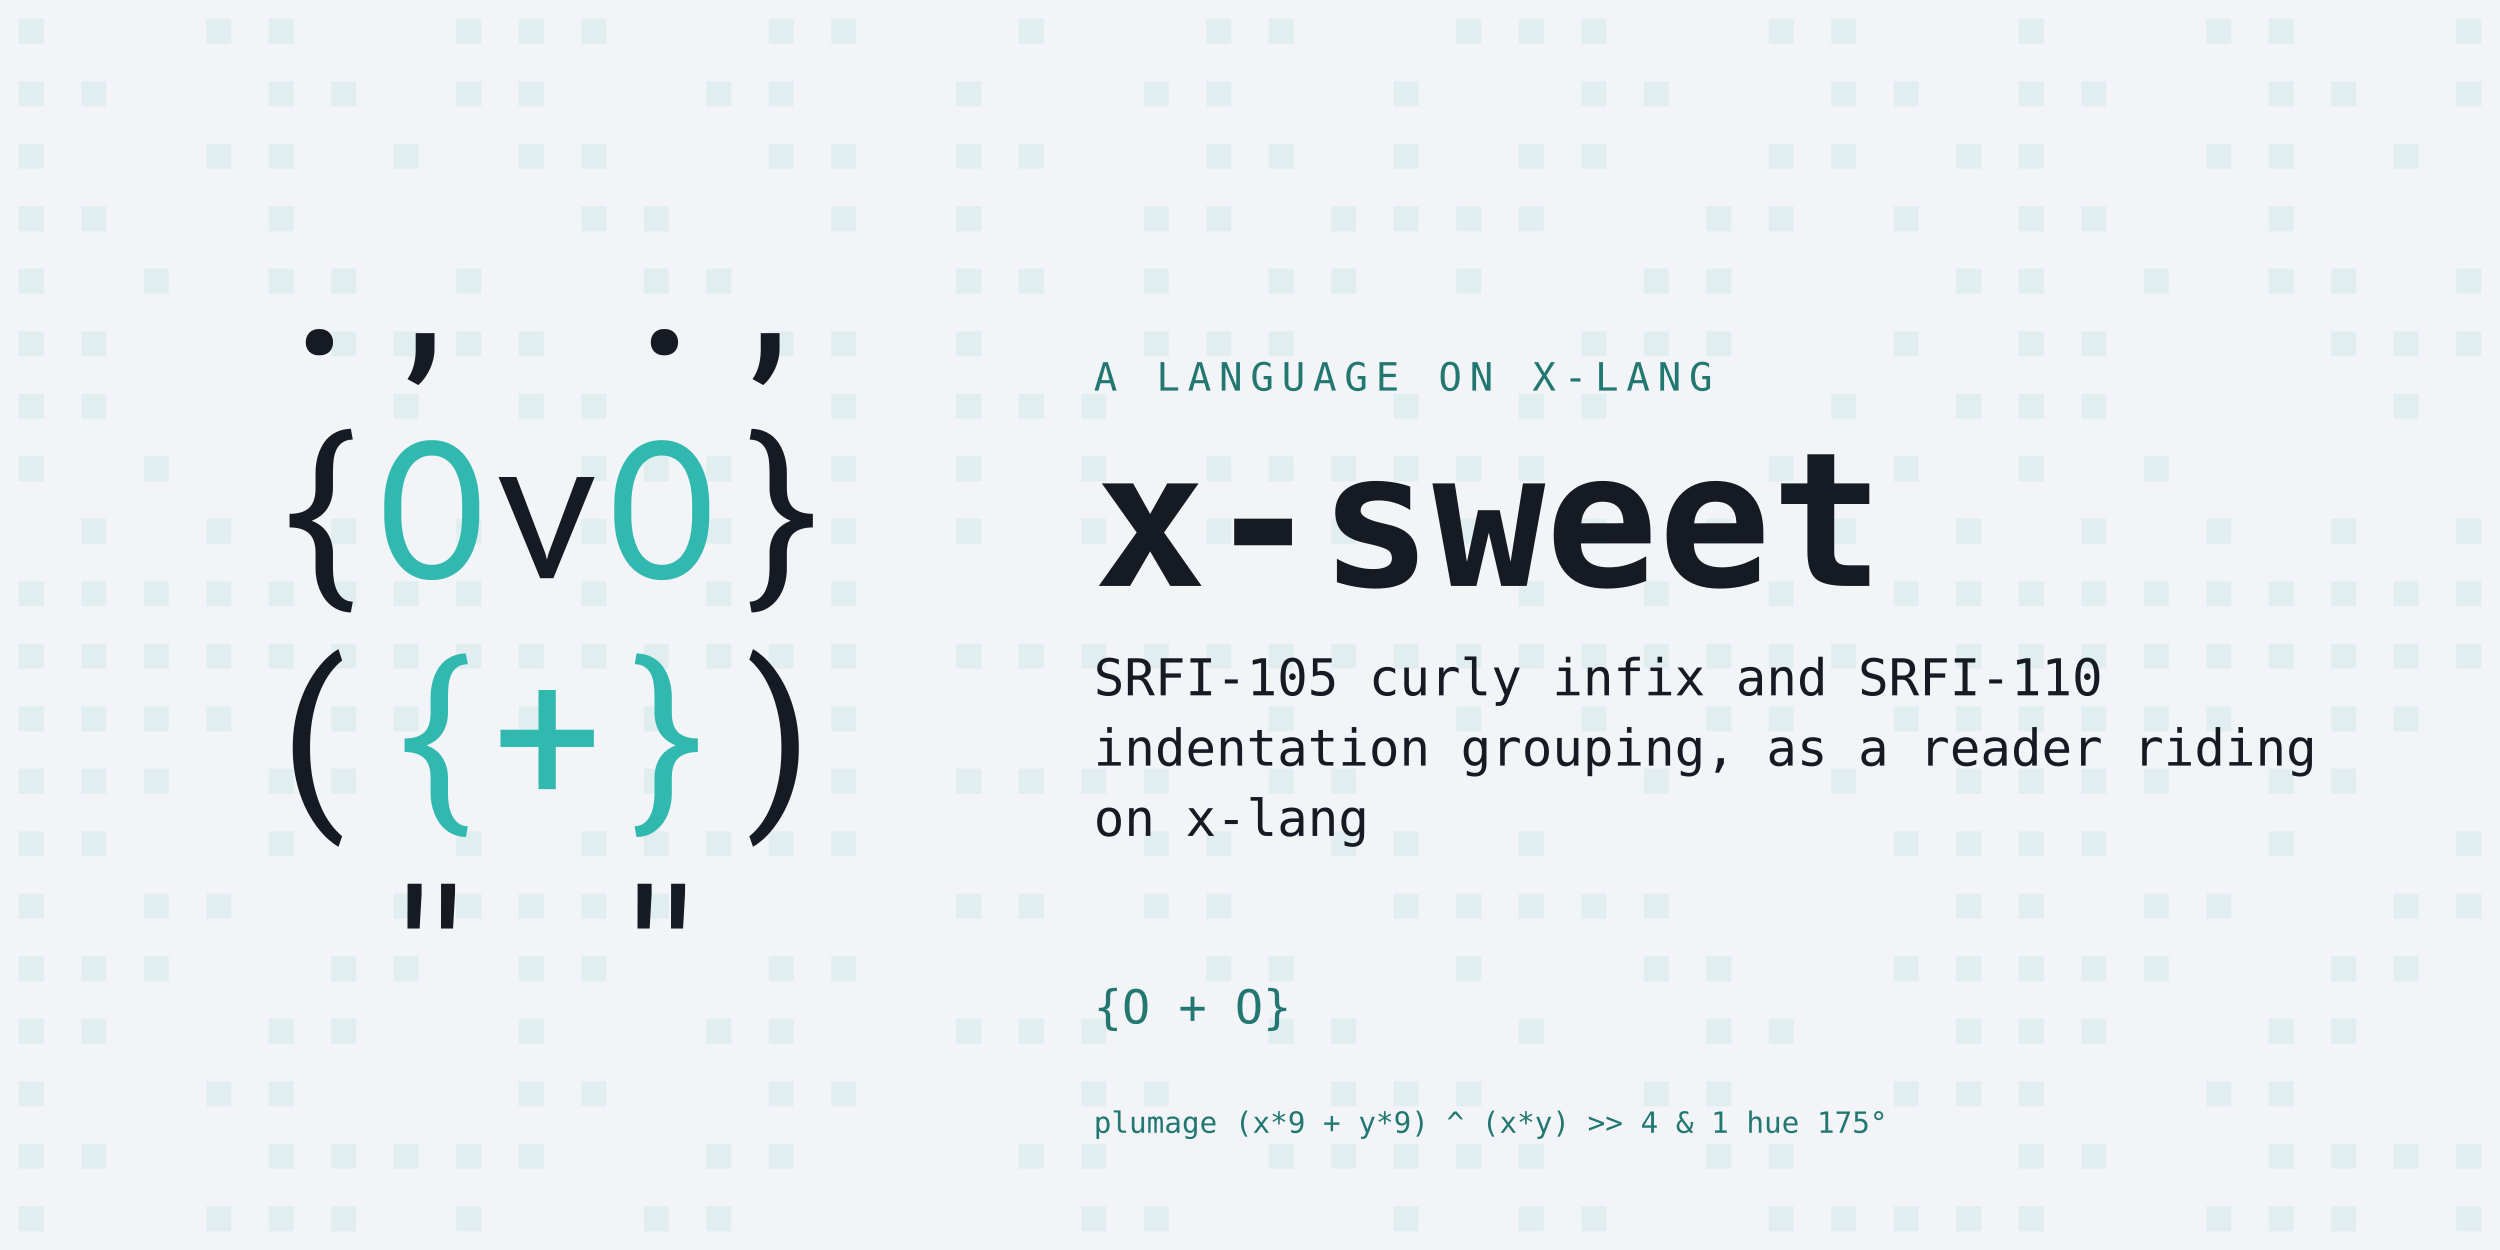
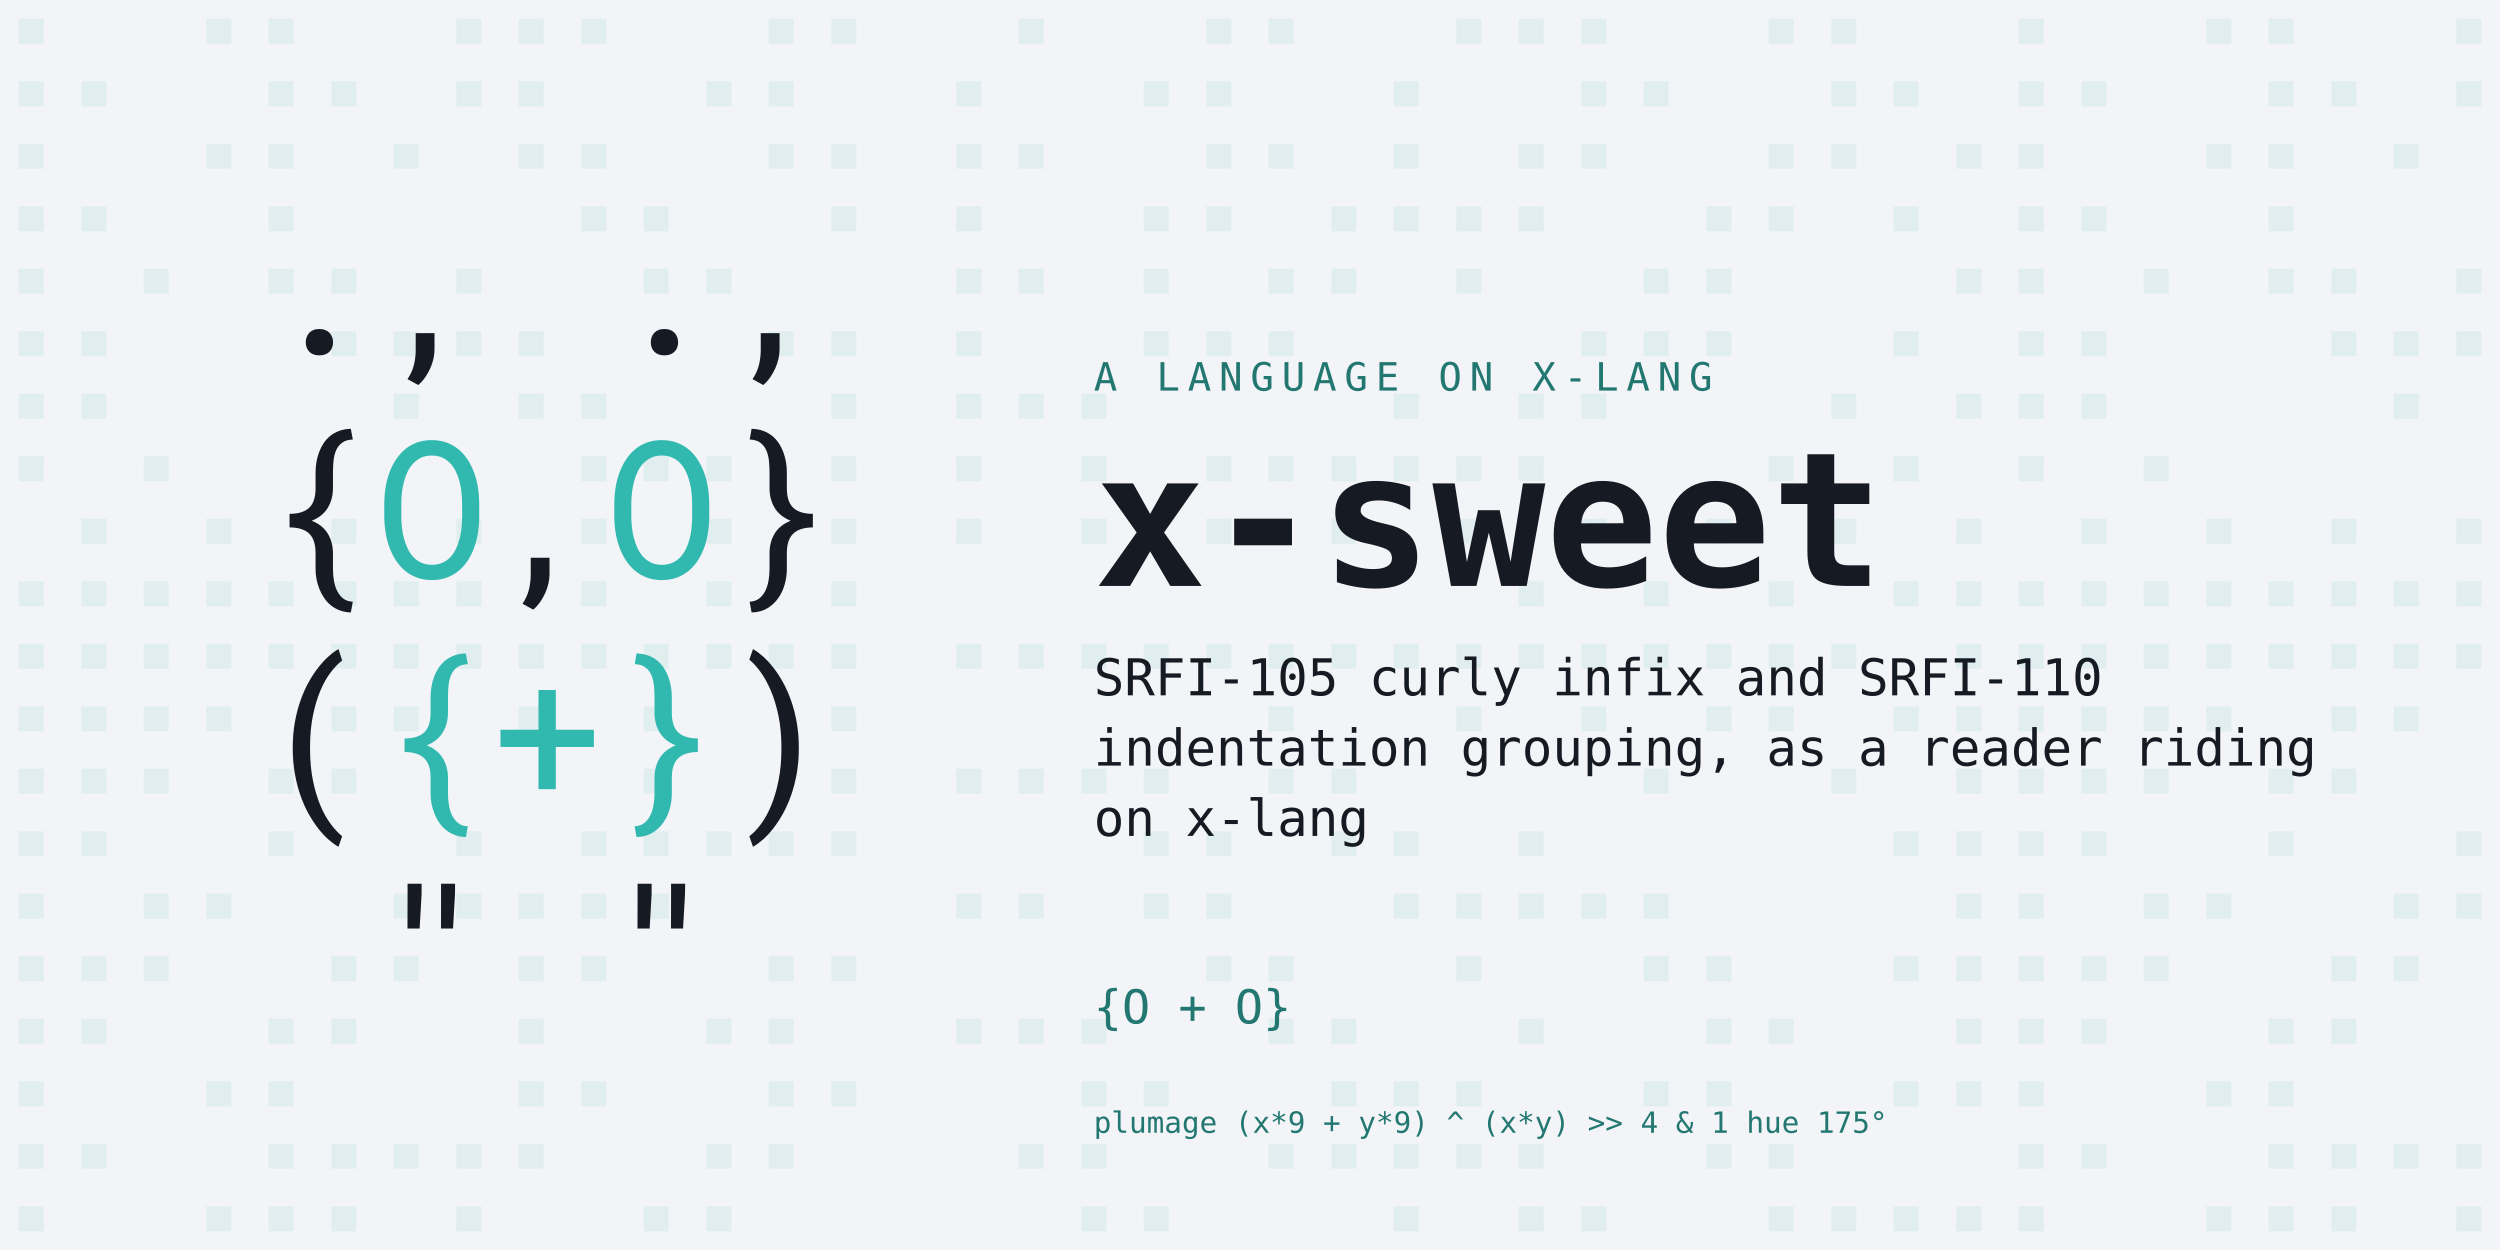
<svg xmlns="http://www.w3.org/2000/svg" width="1280" height="640" viewBox="0 0 1280 640" role="img" aria-label="x-sweet, with Bitwise">
  <rect width="1280" height="640" fill="#f2f4f7" />
  <g fill="hsl(175.8,58%,46%)" fill-opacity="0.09">
    <rect x="9.6" y="9.6" width="12.8" height="12.8" />
    <rect x="105.6" y="9.6" width="12.8" height="12.8" />
    <rect x="137.6" y="9.6" width="12.8" height="12.8" />
    <rect x="233.6" y="9.6" width="12.8" height="12.8" />
    <rect x="265.6" y="9.6" width="12.8" height="12.8" />
    <rect x="297.6" y="9.6" width="12.8" height="12.8" />
    <rect x="393.6" y="9.6" width="12.8" height="12.8" />
    <rect x="425.6" y="9.6" width="12.8" height="12.8" />
    <rect x="521.6" y="9.6" width="12.8" height="12.8" />
    <rect x="617.6" y="9.6" width="12.8" height="12.8" />
    <rect x="649.6" y="9.6" width="12.8" height="12.8" />
    <rect x="745.6" y="9.6" width="12.8" height="12.8" />
    <rect x="777.6" y="9.6" width="12.8" height="12.8" />
    <rect x="809.6" y="9.6" width="12.8" height="12.8" />
    <rect x="905.6" y="9.6" width="12.8" height="12.8" />
    <rect x="937.6" y="9.6" width="12.8" height="12.8" />
    <rect x="1033.6" y="9.6" width="12.8" height="12.8" />
    <rect x="1129.6" y="9.6" width="12.8" height="12.8" />
    <rect x="1161.6" y="9.6" width="12.8" height="12.8" />
    <rect x="1257.6" y="9.6" width="12.8" height="12.8" />
    <rect x="9.6" y="41.6" width="12.8" height="12.8" />
    <rect x="41.6" y="41.6" width="12.8" height="12.8" />
    <rect x="137.6" y="41.6" width="12.8" height="12.8" />
    <rect x="169.6" y="41.6" width="12.8" height="12.8" />
    <rect x="233.6" y="41.6" width="12.8" height="12.8" />
    <rect x="265.6" y="41.6" width="12.8" height="12.8" />
    <rect x="361.6" y="41.6" width="12.8" height="12.8" />
    <rect x="393.6" y="41.6" width="12.8" height="12.8" />
    <rect x="489.6" y="41.6" width="12.8" height="12.8" />
    <rect x="585.6" y="41.6" width="12.8" height="12.8" />
    <rect x="617.6" y="41.6" width="12.8" height="12.8" />
    <rect x="713.6" y="41.6" width="12.8" height="12.8" />
    <rect x="809.6" y="41.6" width="12.8" height="12.8" />
    <rect x="841.6" y="41.6" width="12.8" height="12.8" />
    <rect x="937.6" y="41.6" width="12.8" height="12.8" />
    <rect x="969.6" y="41.6" width="12.8" height="12.8" />
    <rect x="1033.6" y="41.6" width="12.8" height="12.8" />
    <rect x="1065.6" y="41.6" width="12.8" height="12.8" />
    <rect x="1161.6" y="41.6" width="12.8" height="12.8" />
    <rect x="1193.6" y="41.6" width="12.8" height="12.8" />
    <rect x="1257.6" y="41.6" width="12.8" height="12.8" />
    <rect x="9.6" y="73.6" width="12.8" height="12.8" />
    <rect x="105.6" y="73.6" width="12.8" height="12.8" />
    <rect x="137.6" y="73.6" width="12.8" height="12.8" />
    <rect x="201.6" y="73.6" width="12.8" height="12.8" />
    <rect x="265.6" y="73.6" width="12.8" height="12.8" />
    <rect x="297.6" y="73.6" width="12.8" height="12.8" />
    <rect x="393.6" y="73.6" width="12.8" height="12.8" />
    <rect x="425.6" y="73.6" width="12.8" height="12.8" />
    <rect x="489.6" y="73.6" width="12.8" height="12.8" />
    <rect x="521.6" y="73.6" width="12.8" height="12.8" />
    <rect x="617.6" y="73.6" width="12.8" height="12.8" />
    <rect x="649.6" y="73.6" width="12.8" height="12.8" />
    <rect x="713.6" y="73.6" width="12.8" height="12.8" />
    <rect x="777.6" y="73.6" width="12.8" height="12.8" />
    <rect x="809.6" y="73.6" width="12.8" height="12.8" />
    <rect x="905.6" y="73.6" width="12.8" height="12.8" />
    <rect x="937.6" y="73.6" width="12.8" height="12.8" />
    <rect x="1001.6" y="73.6" width="12.8" height="12.8" />
    <rect x="1033.6" y="73.6" width="12.8" height="12.8" />
    <rect x="1129.6" y="73.6" width="12.8" height="12.8" />
    <rect x="1161.6" y="73.6" width="12.8" height="12.8" />
    <rect x="1225.6" y="73.6" width="12.8" height="12.8" />
    <rect x="9.6" y="105.6" width="12.8" height="12.8" />
    <rect x="41.6" y="105.6" width="12.8" height="12.8" />
    <rect x="137.6" y="105.6" width="12.8" height="12.8" />
    <rect x="297.6" y="105.6" width="12.8" height="12.8" />
    <rect x="329.6" y="105.6" width="12.8" height="12.8" />
    <rect x="425.6" y="105.6" width="12.8" height="12.8" />
    <rect x="489.6" y="105.6" width="12.8" height="12.8" />
    <rect x="585.6" y="105.6" width="12.8" height="12.8" />
    <rect x="617.6" y="105.6" width="12.8" height="12.8" />
    <rect x="681.6" y="105.6" width="12.8" height="12.8" />
    <rect x="713.6" y="105.6" width="12.8" height="12.8" />
    <rect x="745.6" y="105.6" width="12.8" height="12.8" />
    <rect x="777.6" y="105.6" width="12.8" height="12.8" />
    <rect x="873.6" y="105.6" width="12.8" height="12.8" />
    <rect x="905.6" y="105.6" width="12.8" height="12.8" />
    <rect x="969.6" y="105.6" width="12.8" height="12.8" />
    <rect x="1033.6" y="105.6" width="12.8" height="12.8" />
    <rect x="1065.6" y="105.6" width="12.8" height="12.8" />
    <rect x="1161.6" y="105.6" width="12.8" height="12.8" />
    <rect x="9.6" y="137.6" width="12.8" height="12.8" />
    <rect x="73.6" y="137.6" width="12.8" height="12.8" />
    <rect x="137.6" y="137.6" width="12.8" height="12.8" />
    <rect x="169.6" y="137.6" width="12.8" height="12.8" />
    <rect x="233.6" y="137.6" width="12.8" height="12.8" />
    <rect x="329.6" y="137.6" width="12.8" height="12.8" />
    <rect x="361.6" y="137.6" width="12.8" height="12.8" />
    <rect x="489.6" y="137.6" width="12.8" height="12.8" />
    <rect x="521.6" y="137.6" width="12.8" height="12.8" />
    <rect x="585.6" y="137.6" width="12.8" height="12.8" />
    <rect x="649.6" y="137.6" width="12.8" height="12.8" />
    <rect x="681.6" y="137.6" width="12.8" height="12.8" />
    <rect x="745.6" y="137.6" width="12.8" height="12.8" />
    <rect x="841.6" y="137.6" width="12.8" height="12.8" />
    <rect x="873.6" y="137.6" width="12.8" height="12.8" />
    <rect x="1001.6" y="137.6" width="12.8" height="12.8" />
    <rect x="1033.6" y="137.6" width="12.8" height="12.8" />
    <rect x="1097.6" y="137.6" width="12.8" height="12.8" />
    <rect x="1161.6" y="137.6" width="12.8" height="12.8" />
    <rect x="1193.6" y="137.6" width="12.8" height="12.8" />
    <rect x="1257.6" y="137.6" width="12.8" height="12.8" />
    <rect x="9.6" y="169.6" width="12.8" height="12.8" />
    <rect x="41.6" y="169.6" width="12.8" height="12.8" />
    <rect x="169.6" y="169.6" width="12.8" height="12.8" />
    <rect x="201.6" y="169.6" width="12.8" height="12.8" />
    <rect x="233.6" y="169.6" width="12.8" height="12.8" />
    <rect x="265.6" y="169.6" width="12.8" height="12.8" />
    <rect x="393.6" y="169.6" width="12.8" height="12.8" />
    <rect x="425.6" y="169.6" width="12.8" height="12.8" />
    <rect x="489.6" y="169.6" width="12.8" height="12.8" />
    <rect x="585.6" y="169.6" width="12.8" height="12.8" />
    <rect x="617.6" y="169.6" width="12.8" height="12.8" />
    <rect x="649.6" y="169.6" width="12.8" height="12.8" />
    <rect x="809.6" y="169.6" width="12.8" height="12.8" />
    <rect x="841.6" y="169.6" width="12.8" height="12.8" />
    <rect x="873.6" y="169.6" width="12.8" height="12.8" />
    <rect x="969.6" y="169.6" width="12.8" height="12.8" />
    <rect x="1033.6" y="169.6" width="12.8" height="12.8" />
    <rect x="1065.6" y="169.6" width="12.8" height="12.8" />
    <rect x="1193.6" y="169.6" width="12.8" height="12.8" />
    <rect x="1225.6" y="169.6" width="12.8" height="12.8" />
    <rect x="1257.6" y="169.6" width="12.8" height="12.8" />
    <rect x="9.6" y="201.6" width="12.8" height="12.8" />
    <rect x="41.6" y="201.6" width="12.8" height="12.8" />
    <rect x="201.6" y="201.6" width="12.8" height="12.8" />
    <rect x="265.6" y="201.6" width="12.8" height="12.8" />
    <rect x="297.6" y="201.6" width="12.8" height="12.8" />
    <rect x="425.6" y="201.6" width="12.8" height="12.8" />
    <rect x="489.6" y="201.6" width="12.8" height="12.8" />
    <rect x="521.6" y="201.6" width="12.8" height="12.8" />
    <rect x="553.6" y="201.6" width="12.8" height="12.8" />
    <rect x="713.6" y="201.6" width="12.8" height="12.8" />
    <rect x="777.6" y="201.6" width="12.8" height="12.8" />
    <rect x="809.6" y="201.6" width="12.8" height="12.8" />
    <rect x="937.6" y="201.6" width="12.8" height="12.8" />
    <rect x="1001.6" y="201.6" width="12.8" height="12.8" />
    <rect x="1033.6" y="201.6" width="12.8" height="12.8" />
    <rect x="1065.6" y="201.6" width="12.8" height="12.8" />
    <rect x="1225.6" y="201.6" width="12.8" height="12.8" />
    <rect x="9.6" y="233.6" width="12.8" height="12.8" />
    <rect x="73.6" y="233.6" width="12.8" height="12.8" />
    <rect x="297.6" y="233.6" width="12.8" height="12.8" />
    <rect x="329.6" y="233.6" width="12.8" height="12.8" />
    <rect x="361.6" y="233.6" width="12.8" height="12.8" />
    <rect x="425.6" y="233.6" width="12.8" height="12.8" />
    <rect x="489.6" y="233.6" width="12.8" height="12.8" />
    <rect x="553.6" y="233.6" width="12.8" height="12.8" />
    <rect x="617.6" y="233.6" width="12.8" height="12.8" />
    <rect x="649.6" y="233.6" width="12.8" height="12.8" />
    <rect x="681.6" y="233.6" width="12.8" height="12.8" />
    <rect x="713.6" y="233.6" width="12.8" height="12.8" />
    <rect x="745.6" y="233.6" width="12.8" height="12.8" />
    <rect x="777.6" y="233.6" width="12.8" height="12.8" />
    <rect x="905.6" y="233.6" width="12.8" height="12.8" />
    <rect x="969.6" y="233.6" width="12.8" height="12.8" />
    <rect x="1033.6" y="233.6" width="12.8" height="12.8" />
    <rect x="1097.6" y="233.6" width="12.8" height="12.8" />
    <rect x="41.6" y="265.6" width="12.8" height="12.8" />
    <rect x="105.6" y="265.6" width="12.8" height="12.8" />
    <rect x="169.6" y="265.6" width="12.8" height="12.8" />
    <rect x="233.6" y="265.6" width="12.8" height="12.8" />
    <rect x="297.6" y="265.6" width="12.8" height="12.8" />
    <rect x="361.6" y="265.6" width="12.8" height="12.8" />
    <rect x="425.6" y="265.6" width="12.8" height="12.8" />
    <rect x="489.6" y="265.6" width="12.8" height="12.8" />
    <rect x="553.6" y="265.6" width="12.8" height="12.8" />
    <rect x="617.6" y="265.6" width="12.8" height="12.8" />
    <rect x="681.6" y="265.6" width="12.8" height="12.8" />
    <rect x="745.6" y="265.6" width="12.8" height="12.8" />
    <rect x="809.6" y="265.6" width="12.8" height="12.8" />
    <rect x="873.6" y="265.6" width="12.8" height="12.8" />
    <rect x="937.6" y="265.6" width="12.8" height="12.8" />
    <rect x="1001.6" y="265.6" width="12.8" height="12.8" />
    <rect x="1065.6" y="265.6" width="12.8" height="12.8" />
    <rect x="1129.6" y="265.6" width="12.8" height="12.8" />
    <rect x="1193.6" y="265.6" width="12.8" height="12.8" />
    <rect x="1257.6" y="265.6" width="12.8" height="12.8" />
    <rect x="9.6" y="297.6" width="12.8" height="12.8" />
    <rect x="41.6" y="297.6" width="12.8" height="12.8" />
    <rect x="73.6" y="297.6" width="12.8" height="12.8" />
    <rect x="105.6" y="297.6" width="12.8" height="12.8" />
    <rect x="137.6" y="297.6" width="12.8" height="12.8" />
    <rect x="169.6" y="297.6" width="12.8" height="12.8" />
    <rect x="201.6" y="297.6" width="12.8" height="12.8" />
    <rect x="233.6" y="297.6" width="12.8" height="12.8" />
    <rect x="297.6" y="297.6" width="12.8" height="12.8" />
    <rect x="361.6" y="297.6" width="12.8" height="12.8" />
    <rect x="425.6" y="297.6" width="12.8" height="12.8" />
    <rect x="777.6" y="297.6" width="12.8" height="12.8" />
    <rect x="841.6" y="297.6" width="12.8" height="12.8" />
    <rect x="905.6" y="297.6" width="12.8" height="12.8" />
    <rect x="969.6" y="297.6" width="12.8" height="12.8" />
    <rect x="1001.6" y="297.6" width="12.8" height="12.8" />
    <rect x="1033.6" y="297.6" width="12.8" height="12.8" />
    <rect x="1065.6" y="297.6" width="12.8" height="12.8" />
    <rect x="1097.6" y="297.6" width="12.8" height="12.8" />
    <rect x="1129.6" y="297.6" width="12.8" height="12.8" />
    <rect x="1161.6" y="297.6" width="12.8" height="12.8" />
    <rect x="1193.6" y="297.6" width="12.8" height="12.8" />
    <rect x="1225.6" y="297.6" width="12.8" height="12.8" />
    <rect x="1257.6" y="297.6" width="12.8" height="12.8" />
    <rect x="9.6" y="329.6" width="12.8" height="12.8" />
    <rect x="41.6" y="329.6" width="12.8" height="12.8" />
    <rect x="73.6" y="329.6" width="12.8" height="12.8" />
    <rect x="105.6" y="329.6" width="12.8" height="12.8" />
    <rect x="137.6" y="329.6" width="12.8" height="12.8" />
    <rect x="169.6" y="329.6" width="12.8" height="12.8" />
    <rect x="201.6" y="329.6" width="12.8" height="12.8" />
    <rect x="233.6" y="329.6" width="12.8" height="12.8" />
    <rect x="265.6" y="329.6" width="12.8" height="12.8" />
    <rect x="297.6" y="329.6" width="12.8" height="12.8" />
    <rect x="329.6" y="329.6" width="12.8" height="12.8" />
    <rect x="361.6" y="329.6" width="12.8" height="12.8" />
    <rect x="393.6" y="329.6" width="12.8" height="12.8" />
    <rect x="425.6" y="329.6" width="12.8" height="12.8" />
    <rect x="489.6" y="329.6" width="12.8" height="12.8" />
    <rect x="521.6" y="329.6" width="12.8" height="12.8" />
    <rect x="553.6" y="329.6" width="12.8" height="12.8" />
    <rect x="585.6" y="329.6" width="12.8" height="12.8" />
    <rect x="617.6" y="329.6" width="12.8" height="12.8" />
    <rect x="649.6" y="329.6" width="12.8" height="12.8" />
    <rect x="681.6" y="329.6" width="12.8" height="12.8" />
    <rect x="713.6" y="329.6" width="12.8" height="12.8" />
    <rect x="745.6" y="329.6" width="12.8" height="12.8" />
    <rect x="777.6" y="329.6" width="12.8" height="12.8" />
    <rect x="809.6" y="329.6" width="12.8" height="12.8" />
    <rect x="841.6" y="329.6" width="12.8" height="12.8" />
    <rect x="873.6" y="329.6" width="12.8" height="12.8" />
    <rect x="905.6" y="329.6" width="12.8" height="12.8" />
    <rect x="937.6" y="329.6" width="12.8" height="12.8" />
    <rect x="1001.6" y="329.6" width="12.8" height="12.8" />
    <rect x="1033.6" y="329.6" width="12.8" height="12.8" />
    <rect x="1065.6" y="329.6" width="12.8" height="12.8" />
    <rect x="1097.6" y="329.6" width="12.8" height="12.8" />
    <rect x="1129.6" y="329.6" width="12.8" height="12.8" />
    <rect x="1161.6" y="329.6" width="12.8" height="12.8" />
    <rect x="1193.6" y="329.6" width="12.8" height="12.8" />
    <rect x="1225.6" y="329.6" width="12.8" height="12.8" />
    <rect x="1257.6" y="329.6" width="12.8" height="12.8" />
    <rect x="9.6" y="361.6" width="12.8" height="12.8" />
    <rect x="41.6" y="361.6" width="12.8" height="12.8" />
    <rect x="73.6" y="361.6" width="12.8" height="12.8" />
    <rect x="105.6" y="361.6" width="12.8" height="12.8" />
    <rect x="169.6" y="361.6" width="12.8" height="12.8" />
    <rect x="201.6" y="361.6" width="12.8" height="12.8" />
    <rect x="265.6" y="361.6" width="12.8" height="12.8" />
    <rect x="329.6" y="361.6" width="12.8" height="12.8" />
    <rect x="425.6" y="361.6" width="12.8" height="12.8" />
    <rect x="649.6" y="361.6" width="12.8" height="12.8" />
    <rect x="745.6" y="361.6" width="12.8" height="12.8" />
    <rect x="809.6" y="361.6" width="12.8" height="12.8" />
    <rect x="873.6" y="361.6" width="12.8" height="12.8" />
    <rect x="905.6" y="361.6" width="12.8" height="12.8" />
    <rect x="969.6" y="361.6" width="12.8" height="12.8" />
    <rect x="1001.6" y="361.6" width="12.8" height="12.8" />
    <rect x="1033.6" y="361.6" width="12.8" height="12.8" />
    <rect x="1065.6" y="361.6" width="12.8" height="12.8" />
    <rect x="1097.6" y="361.6" width="12.8" height="12.8" />
    <rect x="1129.6" y="361.6" width="12.8" height="12.8" />
    <rect x="1193.6" y="361.6" width="12.8" height="12.8" />
    <rect x="1225.6" y="361.6" width="12.8" height="12.8" />
    <rect x="9.6" y="393.6" width="12.8" height="12.8" />
    <rect x="41.6" y="393.6" width="12.8" height="12.8" />
    <rect x="73.6" y="393.6" width="12.8" height="12.8" />
    <rect x="137.6" y="393.6" width="12.8" height="12.8" />
    <rect x="169.6" y="393.6" width="12.8" height="12.8" />
    <rect x="329.6" y="393.6" width="12.8" height="12.8" />
    <rect x="425.6" y="393.6" width="12.8" height="12.8" />
    <rect x="489.6" y="393.6" width="12.8" height="12.8" />
    <rect x="521.6" y="393.6" width="12.8" height="12.8" />
    <rect x="553.6" y="393.6" width="12.8" height="12.8" />
    <rect x="585.6" y="393.6" width="12.8" height="12.8" />
    <rect x="649.6" y="393.6" width="12.8" height="12.8" />
    <rect x="681.6" y="393.6" width="12.8" height="12.8" />
    <rect x="841.6" y="393.6" width="12.8" height="12.8" />
    <rect x="937.6" y="393.6" width="12.8" height="12.8" />
    <rect x="1001.6" y="393.6" width="12.8" height="12.8" />
    <rect x="1033.6" y="393.6" width="12.8" height="12.8" />
    <rect x="1065.6" y="393.6" width="12.8" height="12.8" />
    <rect x="1097.6" y="393.6" width="12.8" height="12.8" />
    <rect x="1161.6" y="393.6" width="12.8" height="12.8" />
    <rect x="1193.6" y="393.6" width="12.8" height="12.8" />
    <rect x="9.6" y="425.6" width="12.8" height="12.8" />
    <rect x="41.6" y="425.6" width="12.8" height="12.8" />
    <rect x="137.6" y="425.6" width="12.8" height="12.8" />
    <rect x="233.6" y="425.6" width="12.8" height="12.8" />
    <rect x="297.6" y="425.6" width="12.8" height="12.8" />
    <rect x="329.6" y="425.6" width="12.8" height="12.8" />
    <rect x="361.6" y="425.6" width="12.8" height="12.8" />
    <rect x="393.6" y="425.6" width="12.8" height="12.8" />
    <rect x="425.6" y="425.6" width="12.8" height="12.8" />
    <rect x="585.6" y="425.6" width="12.8" height="12.8" />
    <rect x="617.6" y="425.6" width="12.8" height="12.8" />
    <rect x="681.6" y="425.6" width="12.8" height="12.8" />
    <rect x="713.6" y="425.6" width="12.8" height="12.8" />
    <rect x="777.6" y="425.6" width="12.8" height="12.8" />
    <rect x="969.6" y="425.6" width="12.8" height="12.8" />
    <rect x="1001.6" y="425.6" width="12.8" height="12.8" />
    <rect x="1033.6" y="425.6" width="12.8" height="12.8" />
    <rect x="1065.6" y="425.6" width="12.8" height="12.8" />
    <rect x="1161.6" y="425.6" width="12.8" height="12.8" />
    <rect x="1257.6" y="425.6" width="12.8" height="12.8" />
    <rect x="9.6" y="457.6" width="12.8" height="12.8" />
    <rect x="73.6" y="457.6" width="12.8" height="12.8" />
    <rect x="105.6" y="457.6" width="12.8" height="12.8" />
    <rect x="201.6" y="457.6" width="12.8" height="12.8" />
    <rect x="233.6" y="457.6" width="12.8" height="12.8" />
    <rect x="265.6" y="457.6" width="12.8" height="12.8" />
    <rect x="297.6" y="457.6" width="12.8" height="12.8" />
    <rect x="329.6" y="457.6" width="12.8" height="12.8" />
    <rect x="489.6" y="457.6" width="12.8" height="12.8" />
    <rect x="521.6" y="457.6" width="12.8" height="12.8" />
    <rect x="585.6" y="457.6" width="12.8" height="12.8" />
    <rect x="617.6" y="457.6" width="12.8" height="12.8" />
    <rect x="713.6" y="457.6" width="12.8" height="12.8" />
    <rect x="745.6" y="457.6" width="12.8" height="12.8" />
    <rect x="777.6" y="457.6" width="12.8" height="12.8" />
    <rect x="809.6" y="457.6" width="12.8" height="12.8" />
    <rect x="841.6" y="457.6" width="12.8" height="12.8" />
    <rect x="1001.6" y="457.6" width="12.8" height="12.8" />
    <rect x="1033.6" y="457.6" width="12.8" height="12.8" />
    <rect x="1097.6" y="457.6" width="12.8" height="12.8" />
    <rect x="1129.6" y="457.6" width="12.8" height="12.8" />
    <rect x="1225.6" y="457.6" width="12.8" height="12.8" />
    <rect x="1257.6" y="457.6" width="12.8" height="12.8" />
    <rect x="9.6" y="489.6" width="12.8" height="12.8" />
    <rect x="41.6" y="489.6" width="12.8" height="12.8" />
    <rect x="73.6" y="489.6" width="12.8" height="12.8" />
    <rect x="169.6" y="489.6" width="12.8" height="12.8" />
    <rect x="201.6" y="489.6" width="12.8" height="12.8" />
    <rect x="265.6" y="489.6" width="12.8" height="12.8" />
    <rect x="297.6" y="489.6" width="12.8" height="12.8" />
    <rect x="393.6" y="489.6" width="12.8" height="12.8" />
    <rect x="425.6" y="489.6" width="12.8" height="12.8" />
    <rect x="617.6" y="489.6" width="12.8" height="12.8" />
    <rect x="649.6" y="489.6" width="12.8" height="12.8" />
    <rect x="745.6" y="489.6" width="12.8" height="12.8" />
    <rect x="841.6" y="489.6" width="12.8" height="12.8" />
    <rect x="873.6" y="489.6" width="12.8" height="12.8" />
    <rect x="969.6" y="489.6" width="12.8" height="12.8" />
    <rect x="1001.6" y="489.6" width="12.8" height="12.8" />
    <rect x="1033.6" y="489.6" width="12.8" height="12.8" />
    <rect x="1065.6" y="489.6" width="12.8" height="12.8" />
    <rect x="1097.6" y="489.6" width="12.8" height="12.8" />
    <rect x="1193.6" y="489.6" width="12.8" height="12.8" />
    <rect x="1225.6" y="489.6" width="12.8" height="12.8" />
    <rect x="9.6" y="521.6" width="12.8" height="12.8" />
    <rect x="41.6" y="521.6" width="12.8" height="12.8" />
    <rect x="137.6" y="521.6" width="12.8" height="12.8" />
    <rect x="169.6" y="521.6" width="12.8" height="12.8" />
    <rect x="265.6" y="521.6" width="12.8" height="12.8" />
    <rect x="361.6" y="521.6" width="12.8" height="12.8" />
    <rect x="393.6" y="521.6" width="12.8" height="12.8" />
    <rect x="489.6" y="521.6" width="12.8" height="12.8" />
    <rect x="521.6" y="521.6" width="12.8" height="12.8" />
    <rect x="553.6" y="521.6" width="12.8" height="12.8" />
    <rect x="649.6" y="521.6" width="12.8" height="12.8" />
    <rect x="681.6" y="521.6" width="12.8" height="12.8" />
    <rect x="777.6" y="521.6" width="12.8" height="12.8" />
    <rect x="873.6" y="521.6" width="12.8" height="12.8" />
    <rect x="905.6" y="521.6" width="12.8" height="12.8" />
    <rect x="1001.6" y="521.6" width="12.8" height="12.8" />
    <rect x="1033.6" y="521.6" width="12.8" height="12.8" />
    <rect x="1065.6" y="521.6" width="12.8" height="12.8" />
    <rect x="1161.6" y="521.6" width="12.8" height="12.8" />
    <rect x="1193.6" y="521.6" width="12.8" height="12.8" />
    <rect x="9.6" y="553.6" width="12.8" height="12.8" />
    <rect x="105.6" y="553.6" width="12.8" height="12.8" />
    <rect x="137.6" y="553.6" width="12.8" height="12.8" />
    <rect x="265.6" y="553.6" width="12.8" height="12.8" />
    <rect x="297.6" y="553.6" width="12.8" height="12.8" />
    <rect x="393.6" y="553.6" width="12.8" height="12.8" />
    <rect x="425.6" y="553.6" width="12.8" height="12.8" />
    <rect x="553.6" y="553.6" width="12.8" height="12.8" />
    <rect x="585.6" y="553.6" width="12.8" height="12.8" />
    <rect x="681.6" y="553.6" width="12.8" height="12.8" />
    <rect x="713.6" y="553.6" width="12.8" height="12.8" />
    <rect x="745.6" y="553.6" width="12.8" height="12.8" />
    <rect x="841.6" y="553.6" width="12.8" height="12.8" />
    <rect x="873.6" y="553.6" width="12.8" height="12.8" />
    <rect x="969.6" y="553.6" width="12.8" height="12.8" />
    <rect x="1001.6" y="553.6" width="12.8" height="12.8" />
    <rect x="1033.6" y="553.6" width="12.8" height="12.8" />
    <rect x="1129.6" y="553.6" width="12.8" height="12.8" />
    <rect x="1161.6" y="553.6" width="12.8" height="12.8" />
    <rect x="9.6" y="585.6" width="12.8" height="12.8" />
    <rect x="41.6" y="585.6" width="12.8" height="12.8" />
    <rect x="137.6" y="585.6" width="12.8" height="12.8" />
    <rect x="169.6" y="585.6" width="12.8" height="12.8" />
    <rect x="201.6" y="585.6" width="12.8" height="12.8" />
    <rect x="233.6" y="585.6" width="12.8" height="12.8" />
    <rect x="265.6" y="585.6" width="12.8" height="12.8" />
    <rect x="361.6" y="585.6" width="12.8" height="12.8" />
    <rect x="393.6" y="585.6" width="12.8" height="12.8" />
    <rect x="521.6" y="585.6" width="12.8" height="12.8" />
    <rect x="553.6" y="585.6" width="12.8" height="12.8" />
    <rect x="649.6" y="585.6" width="12.8" height="12.8" />
    <rect x="681.6" y="585.6" width="12.8" height="12.8" />
    <rect x="713.6" y="585.6" width="12.8" height="12.8" />
    <rect x="745.6" y="585.6" width="12.8" height="12.8" />
    <rect x="777.6" y="585.6" width="12.8" height="12.8" />
    <rect x="873.6" y="585.6" width="12.8" height="12.8" />
    <rect x="905.6" y="585.6" width="12.8" height="12.8" />
    <rect x="1033.6" y="585.6" width="12.8" height="12.8" />
    <rect x="1065.6" y="585.6" width="12.8" height="12.8" />
    <rect x="1161.6" y="585.6" width="12.8" height="12.8" />
    <rect x="1193.6" y="585.6" width="12.8" height="12.8" />
    <rect x="1225.6" y="585.6" width="12.8" height="12.8" />
    <rect x="1257.6" y="585.6" width="12.8" height="12.8" />
    <rect x="9.6" y="617.6" width="12.8" height="12.8" />
    <rect x="105.6" y="617.6" width="12.8" height="12.8" />
    <rect x="137.6" y="617.6" width="12.8" height="12.8" />
    <rect x="169.6" y="617.6" width="12.8" height="12.8" />
    <rect x="233.6" y="617.6" width="12.8" height="12.8" />
    <rect x="329.6" y="617.6" width="12.8" height="12.8" />
    <rect x="361.6" y="617.6" width="12.8" height="12.8" />
    <rect x="553.6" y="617.6" width="12.8" height="12.8" />
    <rect x="585.6" y="617.6" width="12.8" height="12.8" />
    <rect x="713.6" y="617.6" width="12.8" height="12.8" />
    <rect x="777.6" y="617.6" width="12.8" height="12.8" />
    <rect x="809.6" y="617.6" width="12.8" height="12.8" />
    <rect x="905.6" y="617.6" width="12.8" height="12.8" />
    <rect x="937.6" y="617.6" width="12.8" height="12.8" />
    <rect x="969.6" y="617.6" width="12.8" height="12.8" />
    <rect x="1001.6" y="617.6" width="12.8" height="12.8" />
    <rect x="1033.6" y="617.6" width="12.8" height="12.8" />
    <rect x="1129.6" y="617.6" width="12.8" height="12.8" />
    <rect x="1161.6" y="617.6" width="12.8" height="12.8" />
    <rect x="1193.6" y="617.6" width="12.8" height="12.8" />
    <rect x="1257.6" y="617.6" width="12.8" height="12.8" />
  </g>
  <defs>
    <path id="o-14" d="M496 120Q496 150 505.5 176.0Q515 202 533.0 221.5Q551 241 578.0 252.0Q605 263 641 263Q677 263 704.5 252.0Q732 241 750.5 221.5Q769 202 778.5 176.0Q788 150 788 120Q788 91 778.5 65.5Q769 40 750.5 21.0Q732 2 704.5 -8.5Q677 -19 641 -19Q605 -19 578.0 -8.5Q551 2 533.0 21.0Q515 40 505.5 65.5Q496 91 496 120Z" />
    <path id="o-12" d="M643 43Q643 -4 631.5 -55.5Q620 -107 597.5 -157.5Q575 -208 543.0 -254.0Q511 -300 469 -336L354 -273Q402 -203 422.0 -124.0Q442 -45 442 40V219H643Z" />
    <path id="o-91" d="M978 -366Q913 -364 860.0 -344.0Q807 -324 765.0 -290.0Q723 -256 692.5 -211.0Q662 -166 641.5 -114.5Q621 -63 611.0 -8.5Q601 46 601 99V268Q601 412 532.5 477.0Q464 542 323 543V688Q464 688 532.5 752.5Q601 817 601 962V1132Q601 1185 610.0 1239.5Q619 1294 638.0 1345.5Q657 1397 686.5 1442.0Q716 1487 758.0 1521.0Q800 1555 854.5 1575.0Q909 1595 978 1597L999 1482Q927 1480 884.5 1448.0Q842 1416 820.5 1366.5Q799 1317 793.0 1255.0Q787 1193 787 1132V962Q786 842 731.0 751.5Q676 661 560 614Q676 568 731.0 477.5Q786 387 787 268V99Q787 37 797.0 -24.5Q807 -86 831.5 -135.5Q856 -185 896.5 -217.0Q937 -249 999 -251Z" />
    <path id="o-47" d="M1121 644Q1120 566 1107.5 486.5Q1095 407 1069.0 333.0Q1043 259 1002.5 195.0Q962 131 906.0 83.0Q850 35 777.5 7.5Q705 -20 615 -20Q525 -20 452.5 7.5Q380 35 324.0 83.0Q268 131 227.0 195.5Q186 260 159.5 334.0Q133 408 120.0 487.0Q107 566 106 644V810Q107 888 119.5 967.5Q132 1047 158.5 1121.0Q185 1195 225.5 1259.5Q266 1324 322.0 1372.5Q378 1421 450.5 1448.5Q523 1476 613 1476Q703 1476 776.0 1448.5Q849 1421 905.0 1373.0Q961 1325 1001.5 1260.5Q1042 1196 1068.5 1122.0Q1095 1048 1107.5 968.0Q1120 888 1121 810ZM938 812Q937 864 931.0 920.5Q925 977 910.5 1032.5Q896 1088 872.0 1138.5Q848 1189 812.0 1227.5Q776 1266 727.0 1288.5Q678 1311 613 1311Q549 1311 500.0 1288.0Q451 1265 415.0 1226.5Q379 1188 355.0 1137.5Q331 1087 316.5 1031.5Q302 976 295.5 919.5Q289 863 288 812V644Q289 593 295.5 536.0Q302 479 317.0 423.5Q332 368 356.0 317.0Q380 266 416.0 227.5Q452 189 501.0 166.0Q550 143 615 143Q680 143 729.5 166.0Q779 189 814.5 227.5Q850 266 873.5 316.5Q897 367 911.5 422.5Q926 478 931.5 535.0Q937 592 938 644Z" />
-     <path id="o-86" d="M598 266 615 199 633 266 936 1082H1125L684 0H543L98 1082H288Z" />
    <path id="o-93" d="M323 -251Q384 -249 425.0 -217.0Q466 -185 490.5 -135.5Q515 -86 525.5 -24.5Q536 37 536 99V268Q536 387 591.0 477.5Q646 568 762 614Q646 661 591.0 751.5Q536 842 536 962V1132Q536 1193 529.5 1255.0Q523 1317 501.5 1366.5Q480 1416 438.0 1448.0Q396 1480 324 1482L344 1597Q413 1595 467.5 1575.0Q522 1555 564.0 1521.0Q606 1487 635.5 1442.0Q665 1397 684.0 1345.5Q703 1294 712.0 1239.5Q721 1185 721 1132V962Q721 817 790.0 752.5Q859 688 999 688V543Q859 542 790.0 477.0Q721 412 721 268V99Q721 19 699.0 -62.5Q677 -144 630.5 -211.0Q584 -278 513.0 -321.0Q442 -364 344 -366Z" />
    <path id="o-8" d="M357 591Q357 734 379.5 860.0Q402 986 440.0 1093.5Q478 1201 527.5 1290.0Q577 1379 631.5 1448.0Q686 1517 741.0 1566.0Q796 1615 846 1643L885 1521Q823 1474 761.5 1393.0Q700 1312 651.5 1196.5Q603 1081 572.5 930.5Q542 780 542 593V579Q542 392 572.5 241.0Q603 90 651.5 -26.0Q700 -142 761.5 -224.5Q823 -307 885 -357L846 -470Q796 -442 740.5 -393.5Q685 -345 630.5 -275.5Q576 -206 526.5 -117.5Q477 -29 439.5 78.5Q402 186 379.5 312.0Q357 438 357 581Z" />
    <path id="o-11" d="M710 781H1117V597H710V146H525V597H119V781H525V1206H710Z" />
    <path id="o-9" d="M849 581Q849 438 826.5 312.0Q804 186 766.0 78.5Q728 -29 678.5 -117.5Q629 -206 574.5 -275.5Q520 -345 464.5 -393.5Q409 -442 359 -470L320 -357Q382 -311 443.5 -228.5Q505 -146 553.5 -29.0Q602 88 632.5 240.0Q663 392 663 579V593Q663 780 631.0 932.5Q599 1085 548.5 1202.5Q498 1320 437.5 1402.0Q377 1484 320 1530L359 1643Q409 1615 464.5 1566.0Q520 1517 574.5 1448.0Q629 1379 678.5 1290.0Q728 1201 766.0 1093.5Q804 986 826.5 860.0Q849 734 849 591Z" />
    <path id="o-2" d="M505 1427 484 1057H354L355 1411V1536H505ZM862 1427 841 1057H712L713 1411V1536H863Z" />
  </defs>
  <g fill="#161a22">
    <use href="#o-14" transform="translate(132.78,181.04) scale(0.0479,-0.0479)" />
    <use href="#o-12" transform="translate(191.67,181.04) scale(0.0479,-0.0479)" />
    <use href="#o-14" transform="translate(309.44,181.04) scale(0.0479,-0.0479)" />
    <use href="#o-12" transform="translate(368.33,181.04) scale(0.0479,-0.0479)" />
    <use href="#o-91" transform="translate(132.78,296.04) scale(0.0479,-0.0479)" />
-     <use href="#o-86" transform="translate(250.56,296.04) scale(0.0479,-0.0479)" />
+     <use href="#o-12" transform="translate(250.56,296.04) scale(0.0479,-0.0479)" />
    <use href="#o-93" transform="translate(368.33,296.04) scale(0.0479,-0.0479)" />
    <use href="#o-8" transform="translate(132.78,411.04) scale(0.0479,-0.0479)" />
    <use href="#o-9" transform="translate(368.33,411.04) scale(0.0479,-0.0479)" />
    <use href="#o-2" transform="translate(191.67,526.04) scale(0.0479,-0.0479)" />
    <use href="#o-2" transform="translate(309.44,526.04) scale(0.0479,-0.0479)" />
  </g>
  <g fill="hsl(175.8,58%,46%)">
    <use href="#o-47" transform="translate(191.67,296.04) scale(0.0479,-0.0479)" />
  </g>
  <g fill="hsl(175.8,58%,46%)">
    <use href="#o-47" transform="translate(309.44,296.04) scale(0.0479,-0.0479)" />
  </g>
  <g fill="hsl(175.8,58%,46%)">
    <use href="#o-91" transform="translate(191.67,411.04) scale(0.0479,-0.0479)" />
    <use href="#o-11" transform="translate(250.56,411.04) scale(0.0479,-0.0479)" />
    <use href="#o-93" transform="translate(309.44,411.04) scale(0.0479,-0.0479)" />
  </g>
  <text x="560" y="200" font-family="'Roboto Mono','Martian Mono',Menlo,'DejaVu Sans Mono',ui-monospace,monospace" font-size="20" letter-spacing="4" fill="hsl(175.8,55%,30%)">A LANGUAGE ON X-LANG</text>
  <text x="560" y="300" font-family="'Roboto Mono','Martian Mono',Menlo,'DejaVu Sans Mono',ui-monospace,monospace" font-size="96" font-weight="700" fill="#161a22">x-sweet</text>
  <text x="560" y="356" font-family="'Roboto Mono','Martian Mono',Menlo,'DejaVu Sans Mono',ui-monospace,monospace" font-size="26" fill="#161a22">SRFI-105 curly infix and SRFI-110</text>
  <text x="560" y="392" font-family="'Roboto Mono','Martian Mono',Menlo,'DejaVu Sans Mono',ui-monospace,monospace" font-size="26" fill="#161a22">indentation grouping, as a reader riding</text>
  <text x="560" y="428" font-family="'Roboto Mono','Martian Mono',Menlo,'DejaVu Sans Mono',ui-monospace,monospace" font-size="26" fill="#161a22">on x-lang</text>
  <text x="560" y="524" font-family="'Roboto Mono','Martian Mono',Menlo,'DejaVu Sans Mono',ui-monospace,monospace" font-size="24" xml:space="preserve" fill="hsl(175.8,55%,30%)">{O + O}</text>
  <text x="560" y="580" font-family="'Roboto Mono','Martian Mono',Menlo,'DejaVu Sans Mono',ui-monospace,monospace" font-size="15" fill="hsl(175.8,55%,30%)">plumage  (x*9 + y*9) ^ (x*y) &gt;&gt; 4 &amp; 1   hue 175°</text>
</svg>
